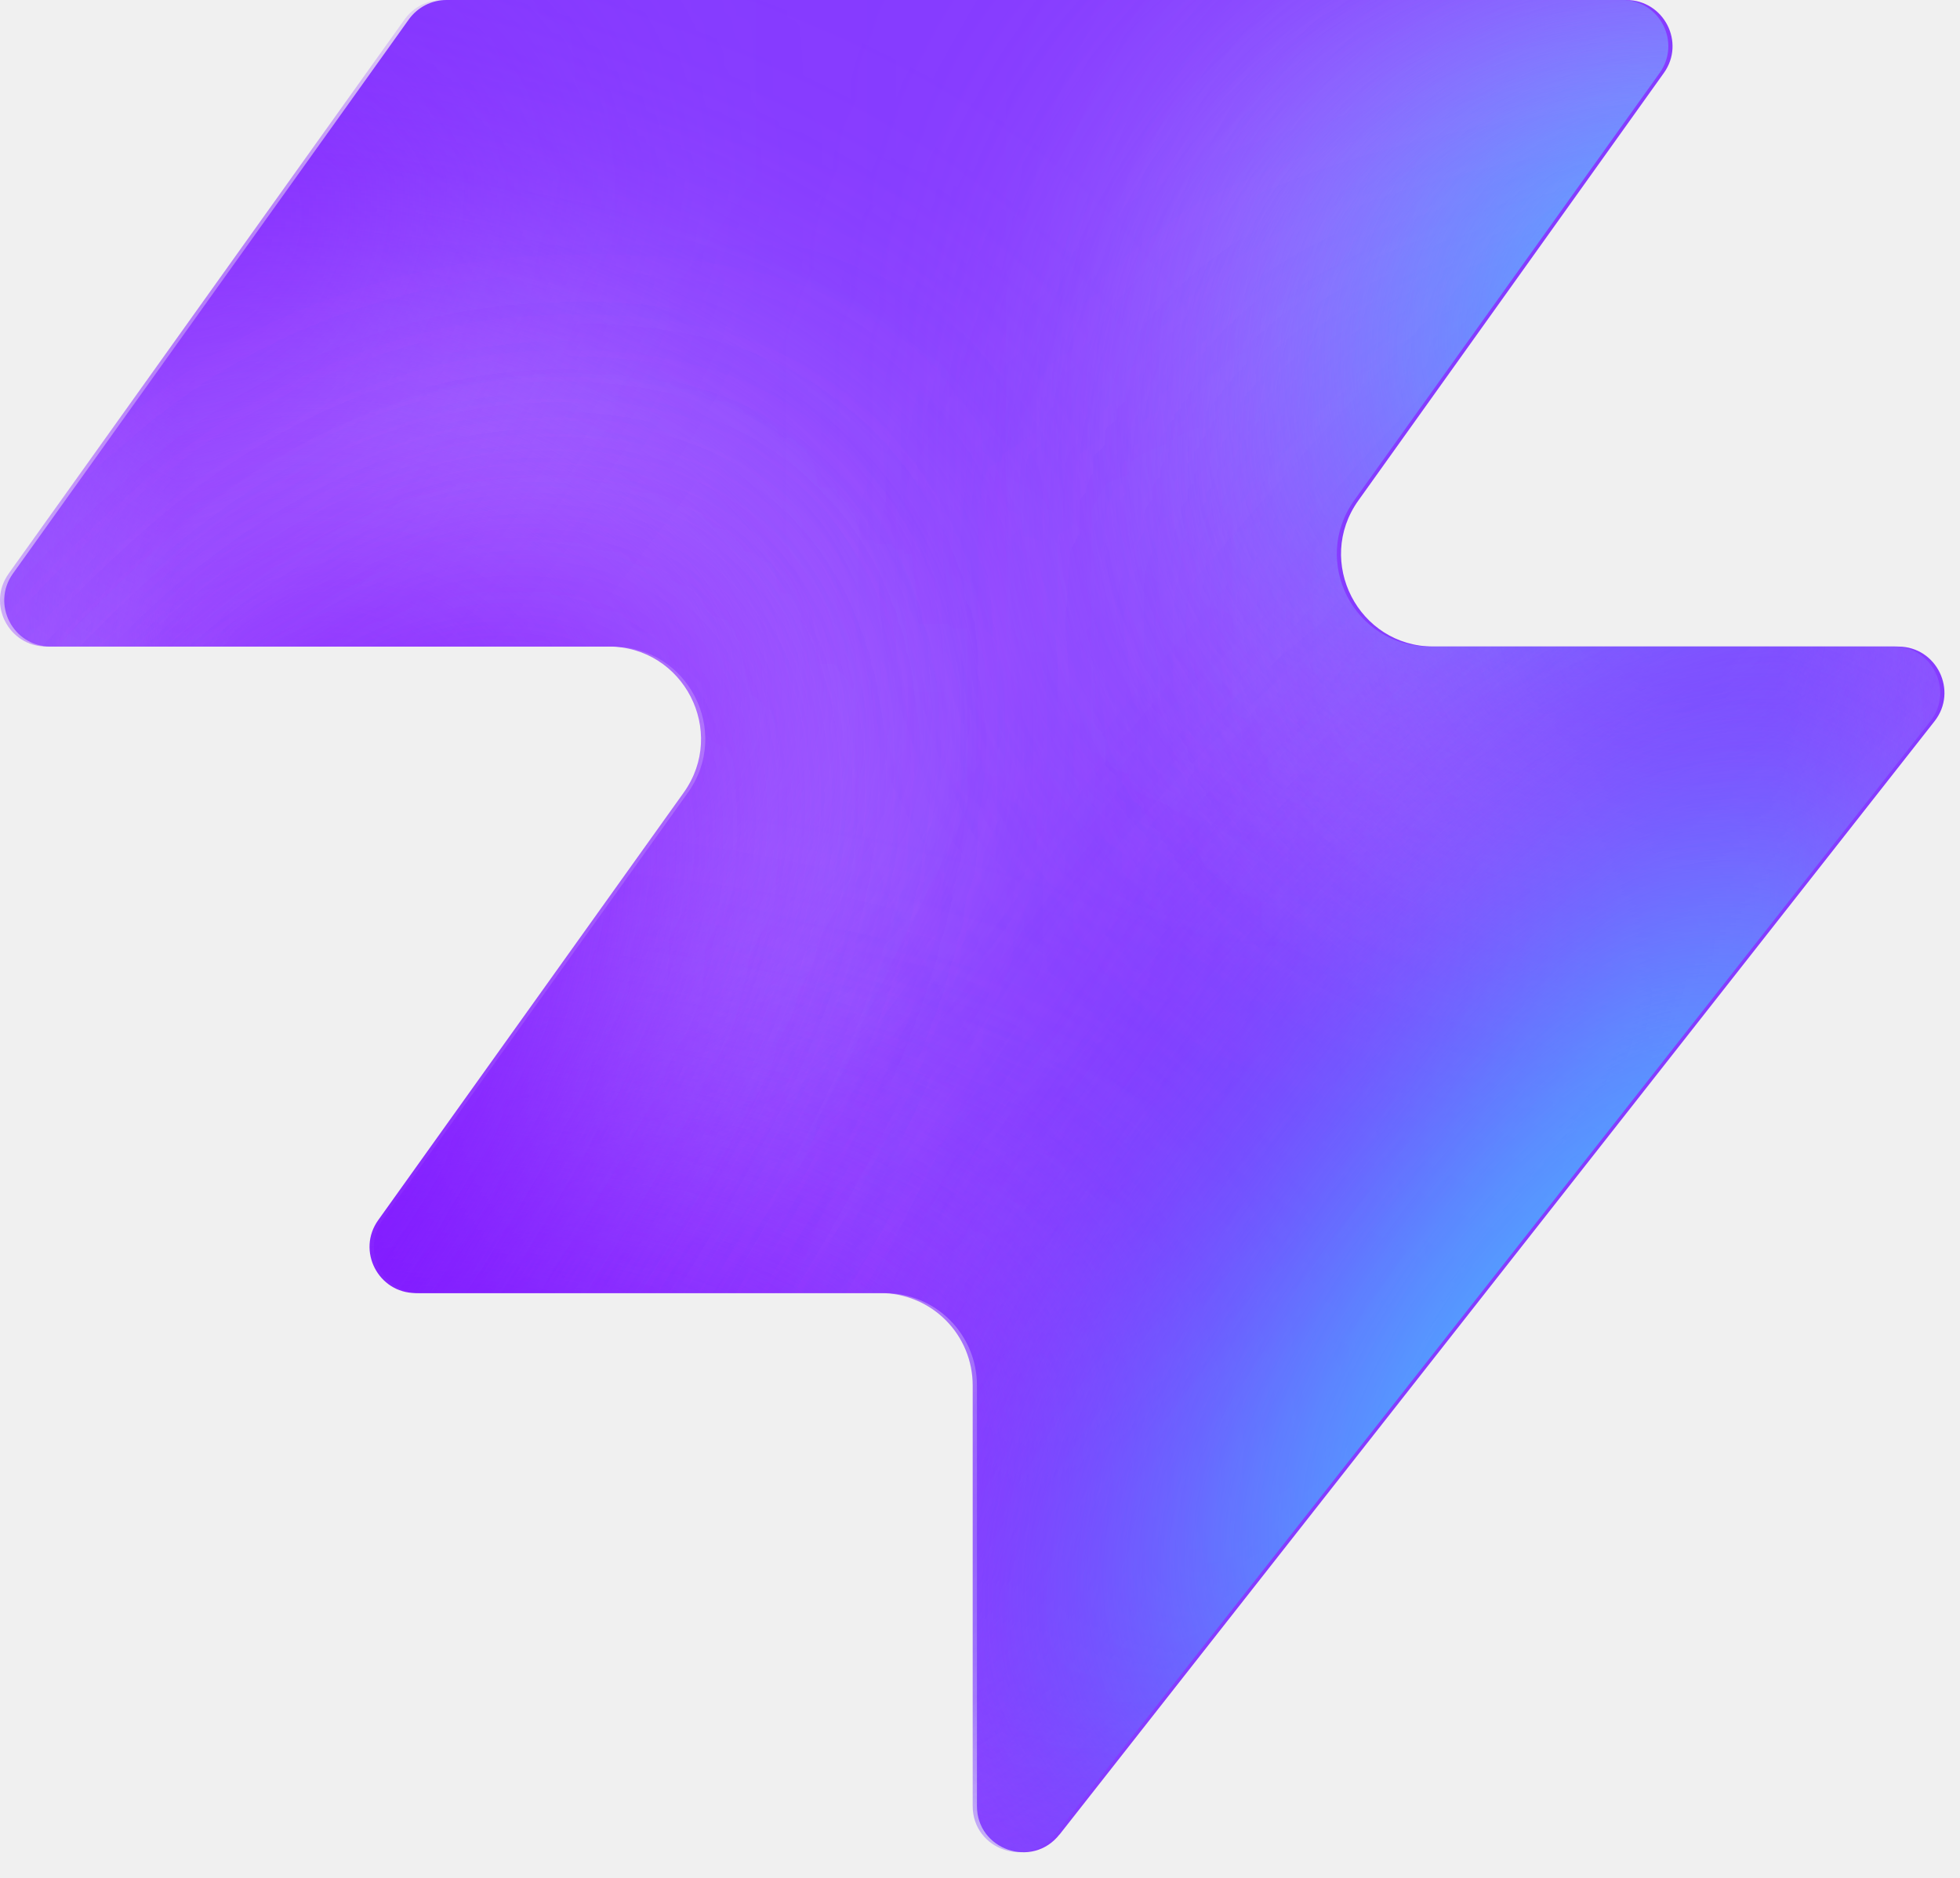
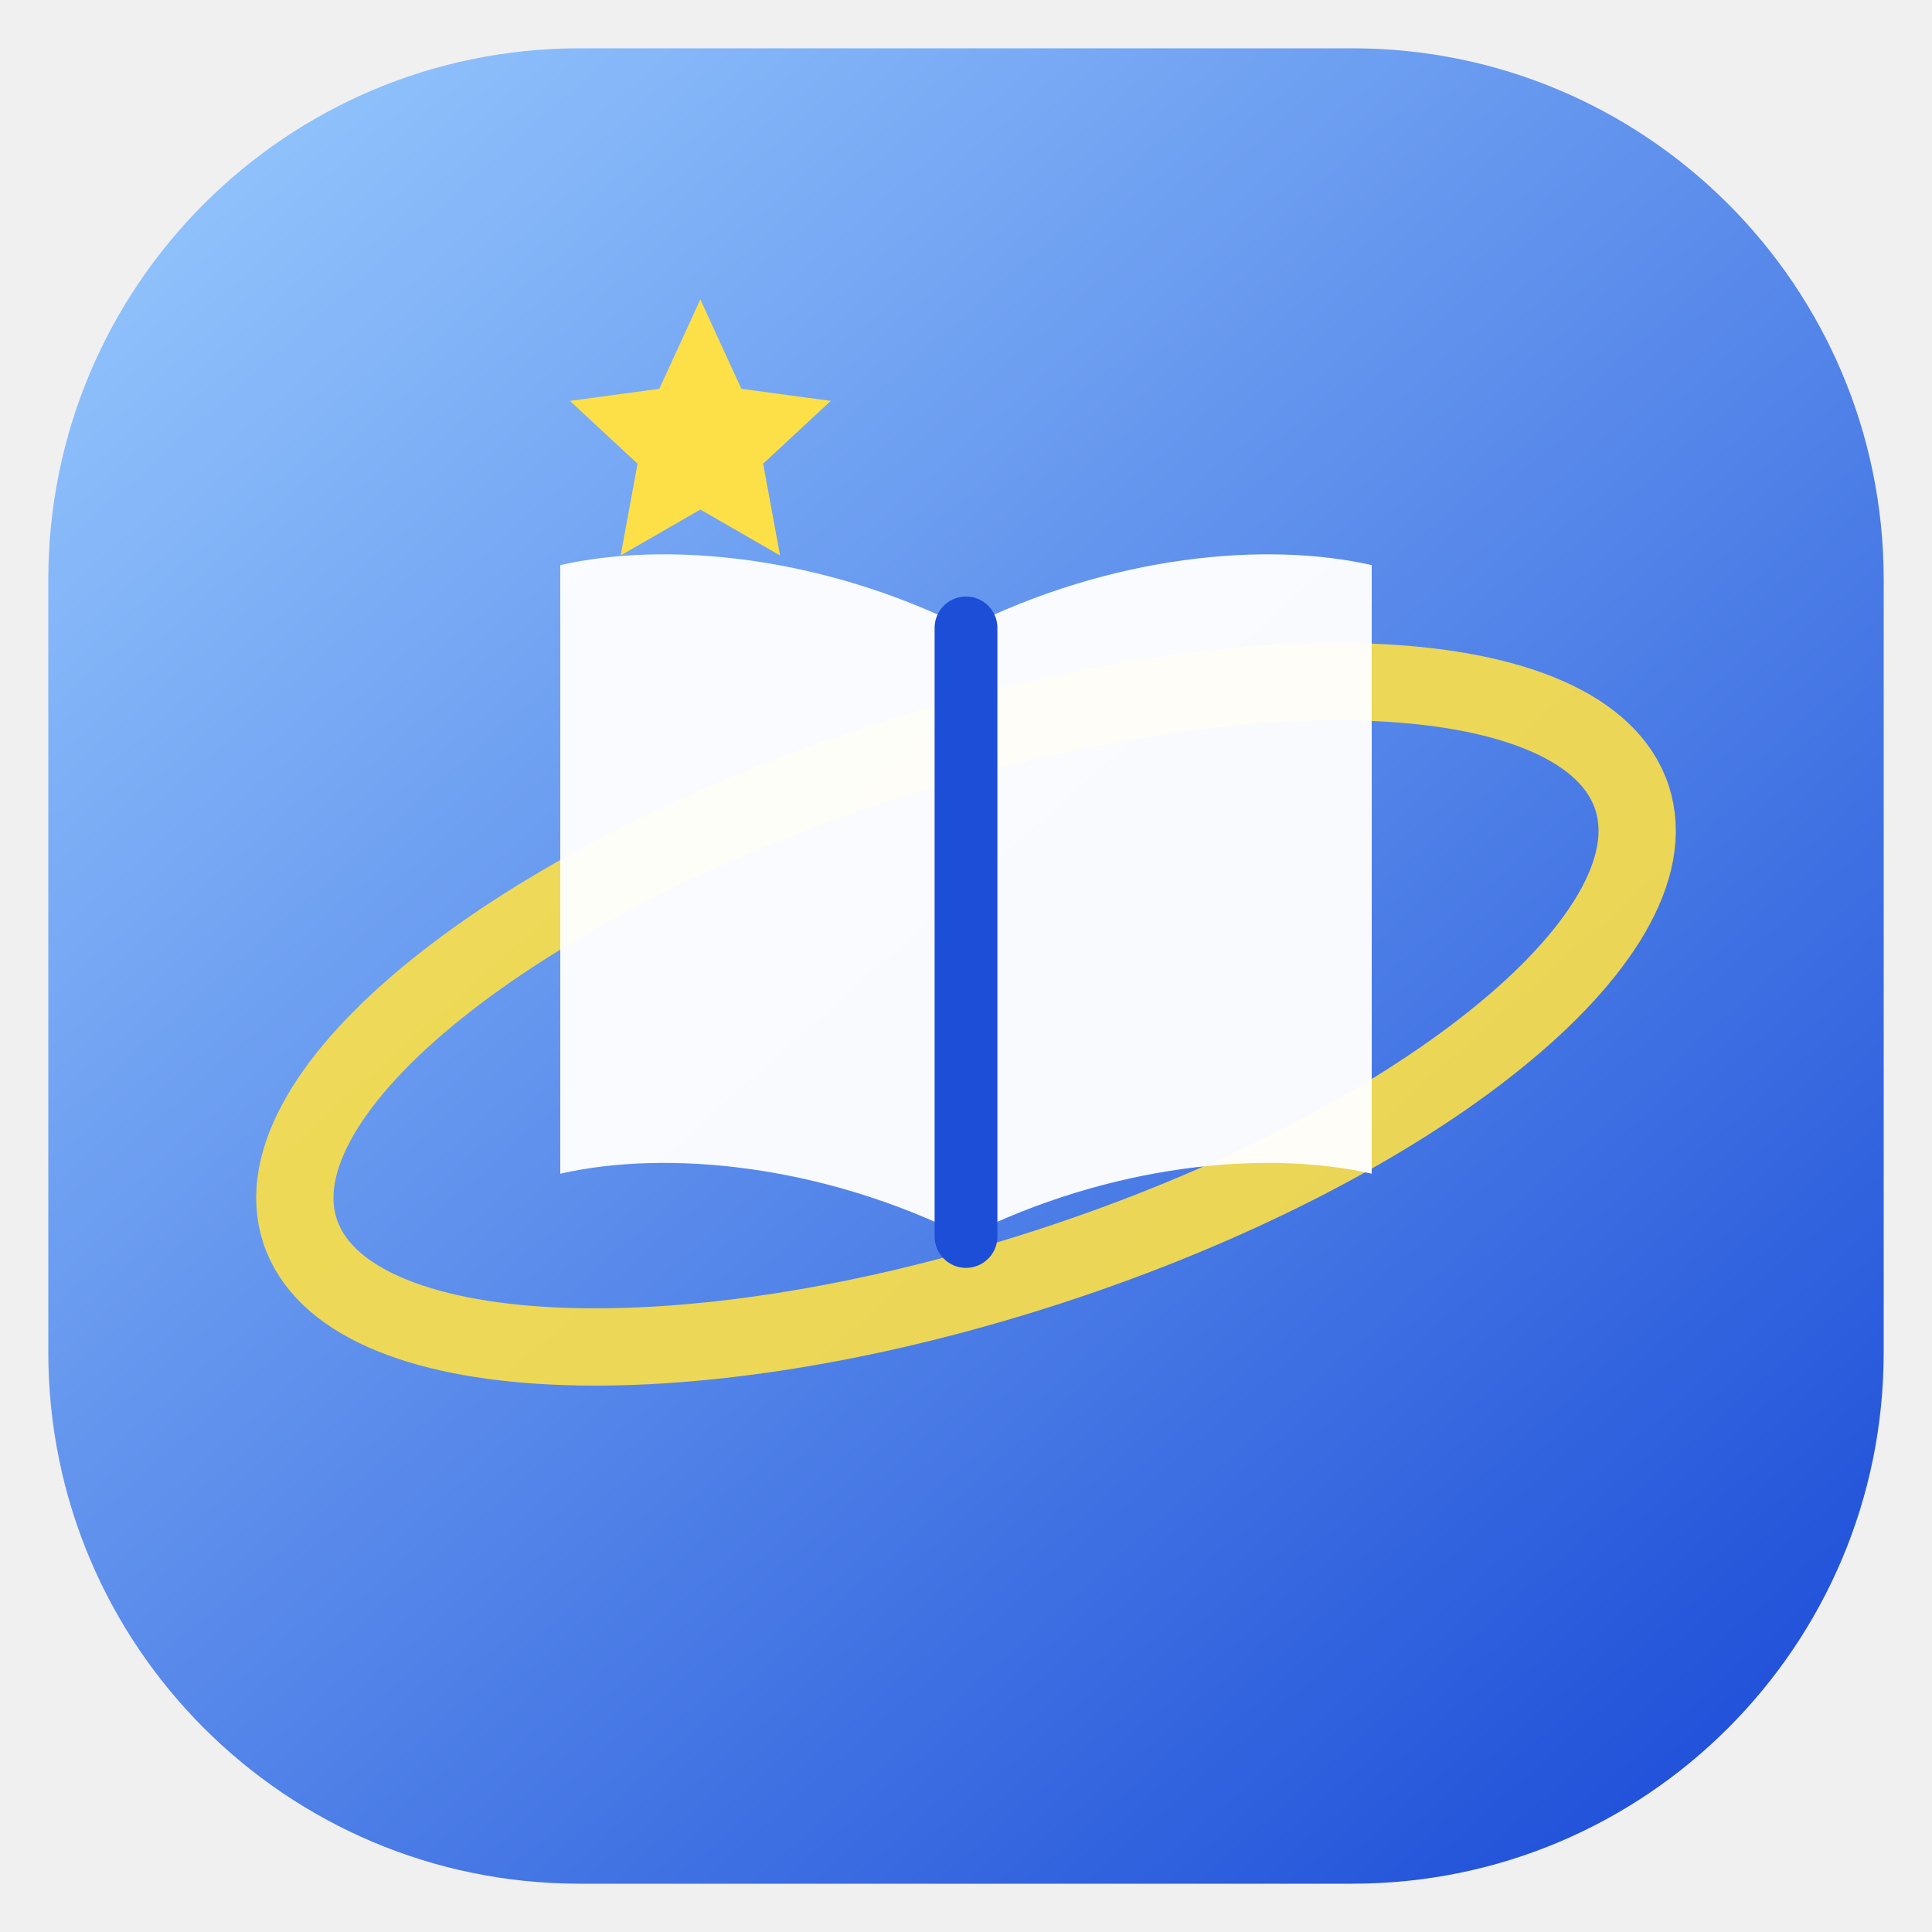
- <svg xmlns="http://www.w3.org/2000/svg" width="48" height="46" fill="none" viewBox="0 0 48 46">
-   <path fill="#863bff" d="M25.946 44.938c-.664.845-2.021.375-2.021-.698V33.937a2.26 2.26 0 0 0-2.262-2.262H10.287c-.92 0-1.456-1.04-.92-1.788l7.48-10.471c1.07-1.497 0-3.578-1.842-3.578H1.237c-.92 0-1.456-1.04-.92-1.788L10.013.474c.214-.297.556-.474.92-.474h28.894c.92 0 1.456 1.04.92 1.788l-7.48 10.471c-1.07 1.498 0 3.579 1.842 3.579h11.377c.943 0 1.473 1.088.89 1.83L25.947 44.94z" style="fill:#863bff;fill:color(display-p3 .525 .23 1);fill-opacity:1" />
-   <mask id="a" width="48" height="46" x="0" y="0" maskUnits="userSpaceOnUse" style="mask-type:alpha">
-     <path fill="#000" d="M25.842 44.938c-.664.844-2.021.375-2.021-.698V33.937a2.26 2.26 0 0 0-2.262-2.262H10.183c-.92 0-1.456-1.04-.92-1.788l7.48-10.471c1.07-1.498 0-3.579-1.842-3.579H1.133c-.92 0-1.456-1.04-.92-1.787L9.91.473c.214-.297.556-.474.92-.474h28.894c.92 0 1.456 1.04.92 1.788l-7.48 10.471c-1.07 1.498 0 3.578 1.842 3.578h11.377c.943 0 1.473 1.088.89 1.832L25.843 44.94z" style="fill:#000;fill-opacity:1" />
-   </mask>
-   <g mask="url(#a)">
-     <g filter="url(#b)">
-       <ellipse cx="5.508" cy="14.704" fill="#ede6ff" rx="5.508" ry="14.704" style="fill:#ede6ff;fill:color(display-p3 .927 .903 1);fill-opacity:1" transform="matrix(.00324 1 1 -.00324 -4.47 31.516)" />
-     </g>
-     <g filter="url(#c)">
-       <ellipse cx="10.399" cy="29.851" fill="#ede6ff" rx="10.399" ry="29.851" style="fill:#ede6ff;fill:color(display-p3 .927 .903 1);fill-opacity:1" transform="matrix(.00324 1 1 -.00324 -39.328 7.883)" />
-     </g>
-     <g filter="url(#d)">
-       <ellipse cx="5.508" cy="30.487" fill="#7e14ff" rx="5.508" ry="30.487" style="fill:#7e14ff;fill:color(display-p3 .492 .077 1);fill-opacity:1" transform="rotate(89.814 -25.913 -14.639)scale(1 -1)" />
-     </g>
-     <g filter="url(#e)">
-       <ellipse cx="5.508" cy="30.599" fill="#7e14ff" rx="5.508" ry="30.599" style="fill:#7e14ff;fill:color(display-p3 .492 .077 1);fill-opacity:1" transform="rotate(89.814 -32.644 -3.334)scale(1 -1)" />
-     </g>
-     <g filter="url(#f)">
-       <ellipse cx="5.508" cy="30.599" fill="#7e14ff" rx="5.508" ry="30.599" style="fill:#7e14ff;fill:color(display-p3 .492 .077 1);fill-opacity:1" transform="matrix(.00324 1 1 -.00324 -34.34 30.47)" />
-     </g>
-     <g filter="url(#g)">
-       <ellipse cx="14.072" cy="22.078" fill="#ede6ff" rx="14.072" ry="22.078" style="fill:#ede6ff;fill:color(display-p3 .927 .903 1);fill-opacity:1" transform="rotate(93.35 24.506 48.493)scale(-1 1)" />
-     </g>
-     <g filter="url(#h)">
-       <ellipse cx="3.47" cy="21.501" fill="#7e14ff" rx="3.47" ry="21.501" style="fill:#7e14ff;fill:color(display-p3 .492 .077 1);fill-opacity:1" transform="rotate(89.009 28.708 47.59)scale(-1 1)" />
-     </g>
-     <g filter="url(#i)">
-       <ellipse cx="3.47" cy="21.501" fill="#7e14ff" rx="3.47" ry="21.501" style="fill:#7e14ff;fill:color(display-p3 .492 .077 1);fill-opacity:1" transform="rotate(89.009 28.708 47.59)scale(-1 1)" />
-     </g>
-     <g filter="url(#j)">
-       <ellipse cx=".387" cy="8.972" fill="#7e14ff" rx="4.407" ry="29.108" style="fill:#7e14ff;fill:color(display-p3 .492 .077 1);fill-opacity:1" transform="rotate(39.51 .387 8.972)" />
-     </g>
-     <g filter="url(#k)">
-       <ellipse cx="47.523" cy="-6.092" fill="#7e14ff" rx="4.407" ry="29.108" style="fill:#7e14ff;fill:color(display-p3 .492 .077 1);fill-opacity:1" transform="rotate(37.892 47.523 -6.092)" />
-     </g>
-     <g filter="url(#l)">
-       <ellipse cx="41.412" cy="6.333" fill="#47bfff" rx="5.971" ry="9.665" style="fill:#47bfff;fill:color(display-p3 .28 .748 1);fill-opacity:1" transform="rotate(37.892 41.412 6.333)" />
-     </g>
-     <g filter="url(#m)">
-       <ellipse cx="-1.879" cy="38.332" fill="#7e14ff" rx="4.407" ry="29.108" style="fill:#7e14ff;fill:color(display-p3 .492 .077 1);fill-opacity:1" transform="rotate(37.892 -1.88 38.332)" />
-     </g>
-     <g filter="url(#n)">
-       <ellipse cx="-1.879" cy="38.332" fill="#7e14ff" rx="4.407" ry="29.108" style="fill:#7e14ff;fill:color(display-p3 .492 .077 1);fill-opacity:1" transform="rotate(37.892 -1.88 38.332)" />
-     </g>
-     <g filter="url(#o)">
-       <ellipse cx="35.651" cy="29.907" fill="#7e14ff" rx="4.407" ry="29.108" style="fill:#7e14ff;fill:color(display-p3 .492 .077 1);fill-opacity:1" transform="rotate(37.892 35.651 29.907)" />
-     </g>
-     <g filter="url(#p)">
-       <ellipse cx="38.418" cy="32.4" fill="#47bfff" rx="5.971" ry="15.297" style="fill:#47bfff;fill:color(display-p3 .28 .748 1);fill-opacity:1" transform="rotate(37.892 38.418 32.4)" />
-     </g>
-   </g>
+ <svg xmlns="http://www.w3.org/2000/svg" width="40" height="40" viewBox="0 0 40 40">
  <defs>
-     <filter id="b" width="60.045" height="41.654" x="-19.77" y="16.149" color-interpolation-filters="sRGB" filterUnits="userSpaceOnUse">
-       <feFlood flood-opacity="0" result="BackgroundImageFix" />
-       <feBlend in="SourceGraphic" in2="BackgroundImageFix" result="shape" />
-       <feGaussianBlur result="effect1_foregroundBlur_2002_17158" stdDeviation="7.659" />
-     </filter>
-     <filter id="c" width="90.34" height="51.437" x="-54.613" y="-7.533" color-interpolation-filters="sRGB" filterUnits="userSpaceOnUse">
-       <feFlood flood-opacity="0" result="BackgroundImageFix" />
-       <feBlend in="SourceGraphic" in2="BackgroundImageFix" result="shape" />
-       <feGaussianBlur result="effect1_foregroundBlur_2002_17158" stdDeviation="7.659" />
-     </filter>
-     <filter id="d" width="79.355" height="29.4" x="-49.64" y="2.03" color-interpolation-filters="sRGB" filterUnits="userSpaceOnUse">
-       <feFlood flood-opacity="0" result="BackgroundImageFix" />
-       <feBlend in="SourceGraphic" in2="BackgroundImageFix" result="shape" />
-       <feGaussianBlur result="effect1_foregroundBlur_2002_17158" stdDeviation="4.596" />
-     </filter>
-     <filter id="e" width="79.579" height="29.4" x="-45.045" y="20.029" color-interpolation-filters="sRGB" filterUnits="userSpaceOnUse">
-       <feFlood flood-opacity="0" result="BackgroundImageFix" />
-       <feBlend in="SourceGraphic" in2="BackgroundImageFix" result="shape" />
-       <feGaussianBlur result="effect1_foregroundBlur_2002_17158" stdDeviation="4.596" />
-     </filter>
-     <filter id="f" width="79.579" height="29.4" x="-43.513" y="21.178" color-interpolation-filters="sRGB" filterUnits="userSpaceOnUse">
-       <feFlood flood-opacity="0" result="BackgroundImageFix" />
-       <feBlend in="SourceGraphic" in2="BackgroundImageFix" result="shape" />
-       <feGaussianBlur result="effect1_foregroundBlur_2002_17158" stdDeviation="4.596" />
-     </filter>
-     <filter id="g" width="74.749" height="58.852" x="15.756" y="-17.901" color-interpolation-filters="sRGB" filterUnits="userSpaceOnUse">
-       <feFlood flood-opacity="0" result="BackgroundImageFix" />
-       <feBlend in="SourceGraphic" in2="BackgroundImageFix" result="shape" />
-       <feGaussianBlur result="effect1_foregroundBlur_2002_17158" stdDeviation="7.659" />
-     </filter>
-     <filter id="h" width="61.377" height="25.362" x="23.548" y="2.284" color-interpolation-filters="sRGB" filterUnits="userSpaceOnUse">
-       <feFlood flood-opacity="0" result="BackgroundImageFix" />
-       <feBlend in="SourceGraphic" in2="BackgroundImageFix" result="shape" />
-       <feGaussianBlur result="effect1_foregroundBlur_2002_17158" stdDeviation="4.596" />
-     </filter>
-     <filter id="i" width="61.377" height="25.362" x="23.548" y="2.284" color-interpolation-filters="sRGB" filterUnits="userSpaceOnUse">
-       <feFlood flood-opacity="0" result="BackgroundImageFix" />
-       <feBlend in="SourceGraphic" in2="BackgroundImageFix" result="shape" />
-       <feGaussianBlur result="effect1_foregroundBlur_2002_17158" stdDeviation="4.596" />
-     </filter>
-     <filter id="j" width="56.045" height="63.649" x="-27.636" y="-22.853" color-interpolation-filters="sRGB" filterUnits="userSpaceOnUse">
-       <feFlood flood-opacity="0" result="BackgroundImageFix" />
-       <feBlend in="SourceGraphic" in2="BackgroundImageFix" result="shape" />
-       <feGaussianBlur result="effect1_foregroundBlur_2002_17158" stdDeviation="4.596" />
-     </filter>
-     <filter id="k" width="54.814" height="64.646" x="20.116" y="-38.415" color-interpolation-filters="sRGB" filterUnits="userSpaceOnUse">
-       <feFlood flood-opacity="0" result="BackgroundImageFix" />
-       <feBlend in="SourceGraphic" in2="BackgroundImageFix" result="shape" />
-       <feGaussianBlur result="effect1_foregroundBlur_2002_17158" stdDeviation="4.596" />
-     </filter>
-     <filter id="l" width="33.541" height="35.313" x="24.641" y="-11.323" color-interpolation-filters="sRGB" filterUnits="userSpaceOnUse">
-       <feFlood flood-opacity="0" result="BackgroundImageFix" />
-       <feBlend in="SourceGraphic" in2="BackgroundImageFix" result="shape" />
-       <feGaussianBlur result="effect1_foregroundBlur_2002_17158" stdDeviation="4.596" />
-     </filter>
-     <filter id="m" width="54.814" height="64.646" x="-29.286" y="6.009" color-interpolation-filters="sRGB" filterUnits="userSpaceOnUse">
-       <feFlood flood-opacity="0" result="BackgroundImageFix" />
-       <feBlend in="SourceGraphic" in2="BackgroundImageFix" result="shape" />
-       <feGaussianBlur result="effect1_foregroundBlur_2002_17158" stdDeviation="4.596" />
-     </filter>
-     <filter id="n" width="54.814" height="64.646" x="-29.286" y="6.009" color-interpolation-filters="sRGB" filterUnits="userSpaceOnUse">
-       <feFlood flood-opacity="0" result="BackgroundImageFix" />
-       <feBlend in="SourceGraphic" in2="BackgroundImageFix" result="shape" />
-       <feGaussianBlur result="effect1_foregroundBlur_2002_17158" stdDeviation="4.596" />
-     </filter>
-     <filter id="o" width="54.814" height="64.646" x="8.244" y="-2.416" color-interpolation-filters="sRGB" filterUnits="userSpaceOnUse">
-       <feFlood flood-opacity="0" result="BackgroundImageFix" />
-       <feBlend in="SourceGraphic" in2="BackgroundImageFix" result="shape" />
-       <feGaussianBlur result="effect1_foregroundBlur_2002_17158" stdDeviation="4.596" />
-     </filter>
-     <filter id="p" width="39.409" height="43.623" x="18.713" y="10.588" color-interpolation-filters="sRGB" filterUnits="userSpaceOnUse">
-       <feFlood flood-opacity="0" result="BackgroundImageFix" />
-       <feBlend in="SourceGraphic" in2="BackgroundImageFix" result="shape" />
-       <feGaussianBlur result="effect1_foregroundBlur_2002_17158" stdDeviation="4.596" />
-     </filter>
+     <linearGradient id="studydesk-logo-gradient" x1="4" y1="2" x2="36" y2="38" gradientUnits="userSpaceOnUse">
+       <stop offset="0" stop-color="#93c5fd" />
+       <stop offset="1" stop-color="#1d4ed8" />
+     </linearGradient>
  </defs>
+   <rect x="1" y="1" width="38" height="38" rx="11" fill="url(#studydesk-logo-gradient)" />
+   <ellipse cx="20" cy="21" rx="14.5" ry="5.5" transform="rotate(-18 20 21)" fill="none" stroke="#fde047" stroke-width="1.6" opacity="0.9" />
+   <path d="M20 13c-3-1.5-6.2-1.8-8.4-1.3v12.6c2.2-.5 5.4-.2 8.4 1.3 3-1.5 6.2-1.8 8.4-1.3V11.7c-2.2-.5-5.4-.2-8.4 1.3Z" fill="white" opacity="0.96" />
+   <path d="M20 13v12.6" stroke="#1d4ed8" stroke-width="1.3" stroke-linecap="round" />
+   <path d="M14.5 6.2l.85 1.85L17.2 8.3l-1.4 1.3.35 1.9-1.65-.95-1.65.95.35-1.9-1.4-1.3 1.85-.25.85-1.85Z" fill="#fde047" />
</svg>
